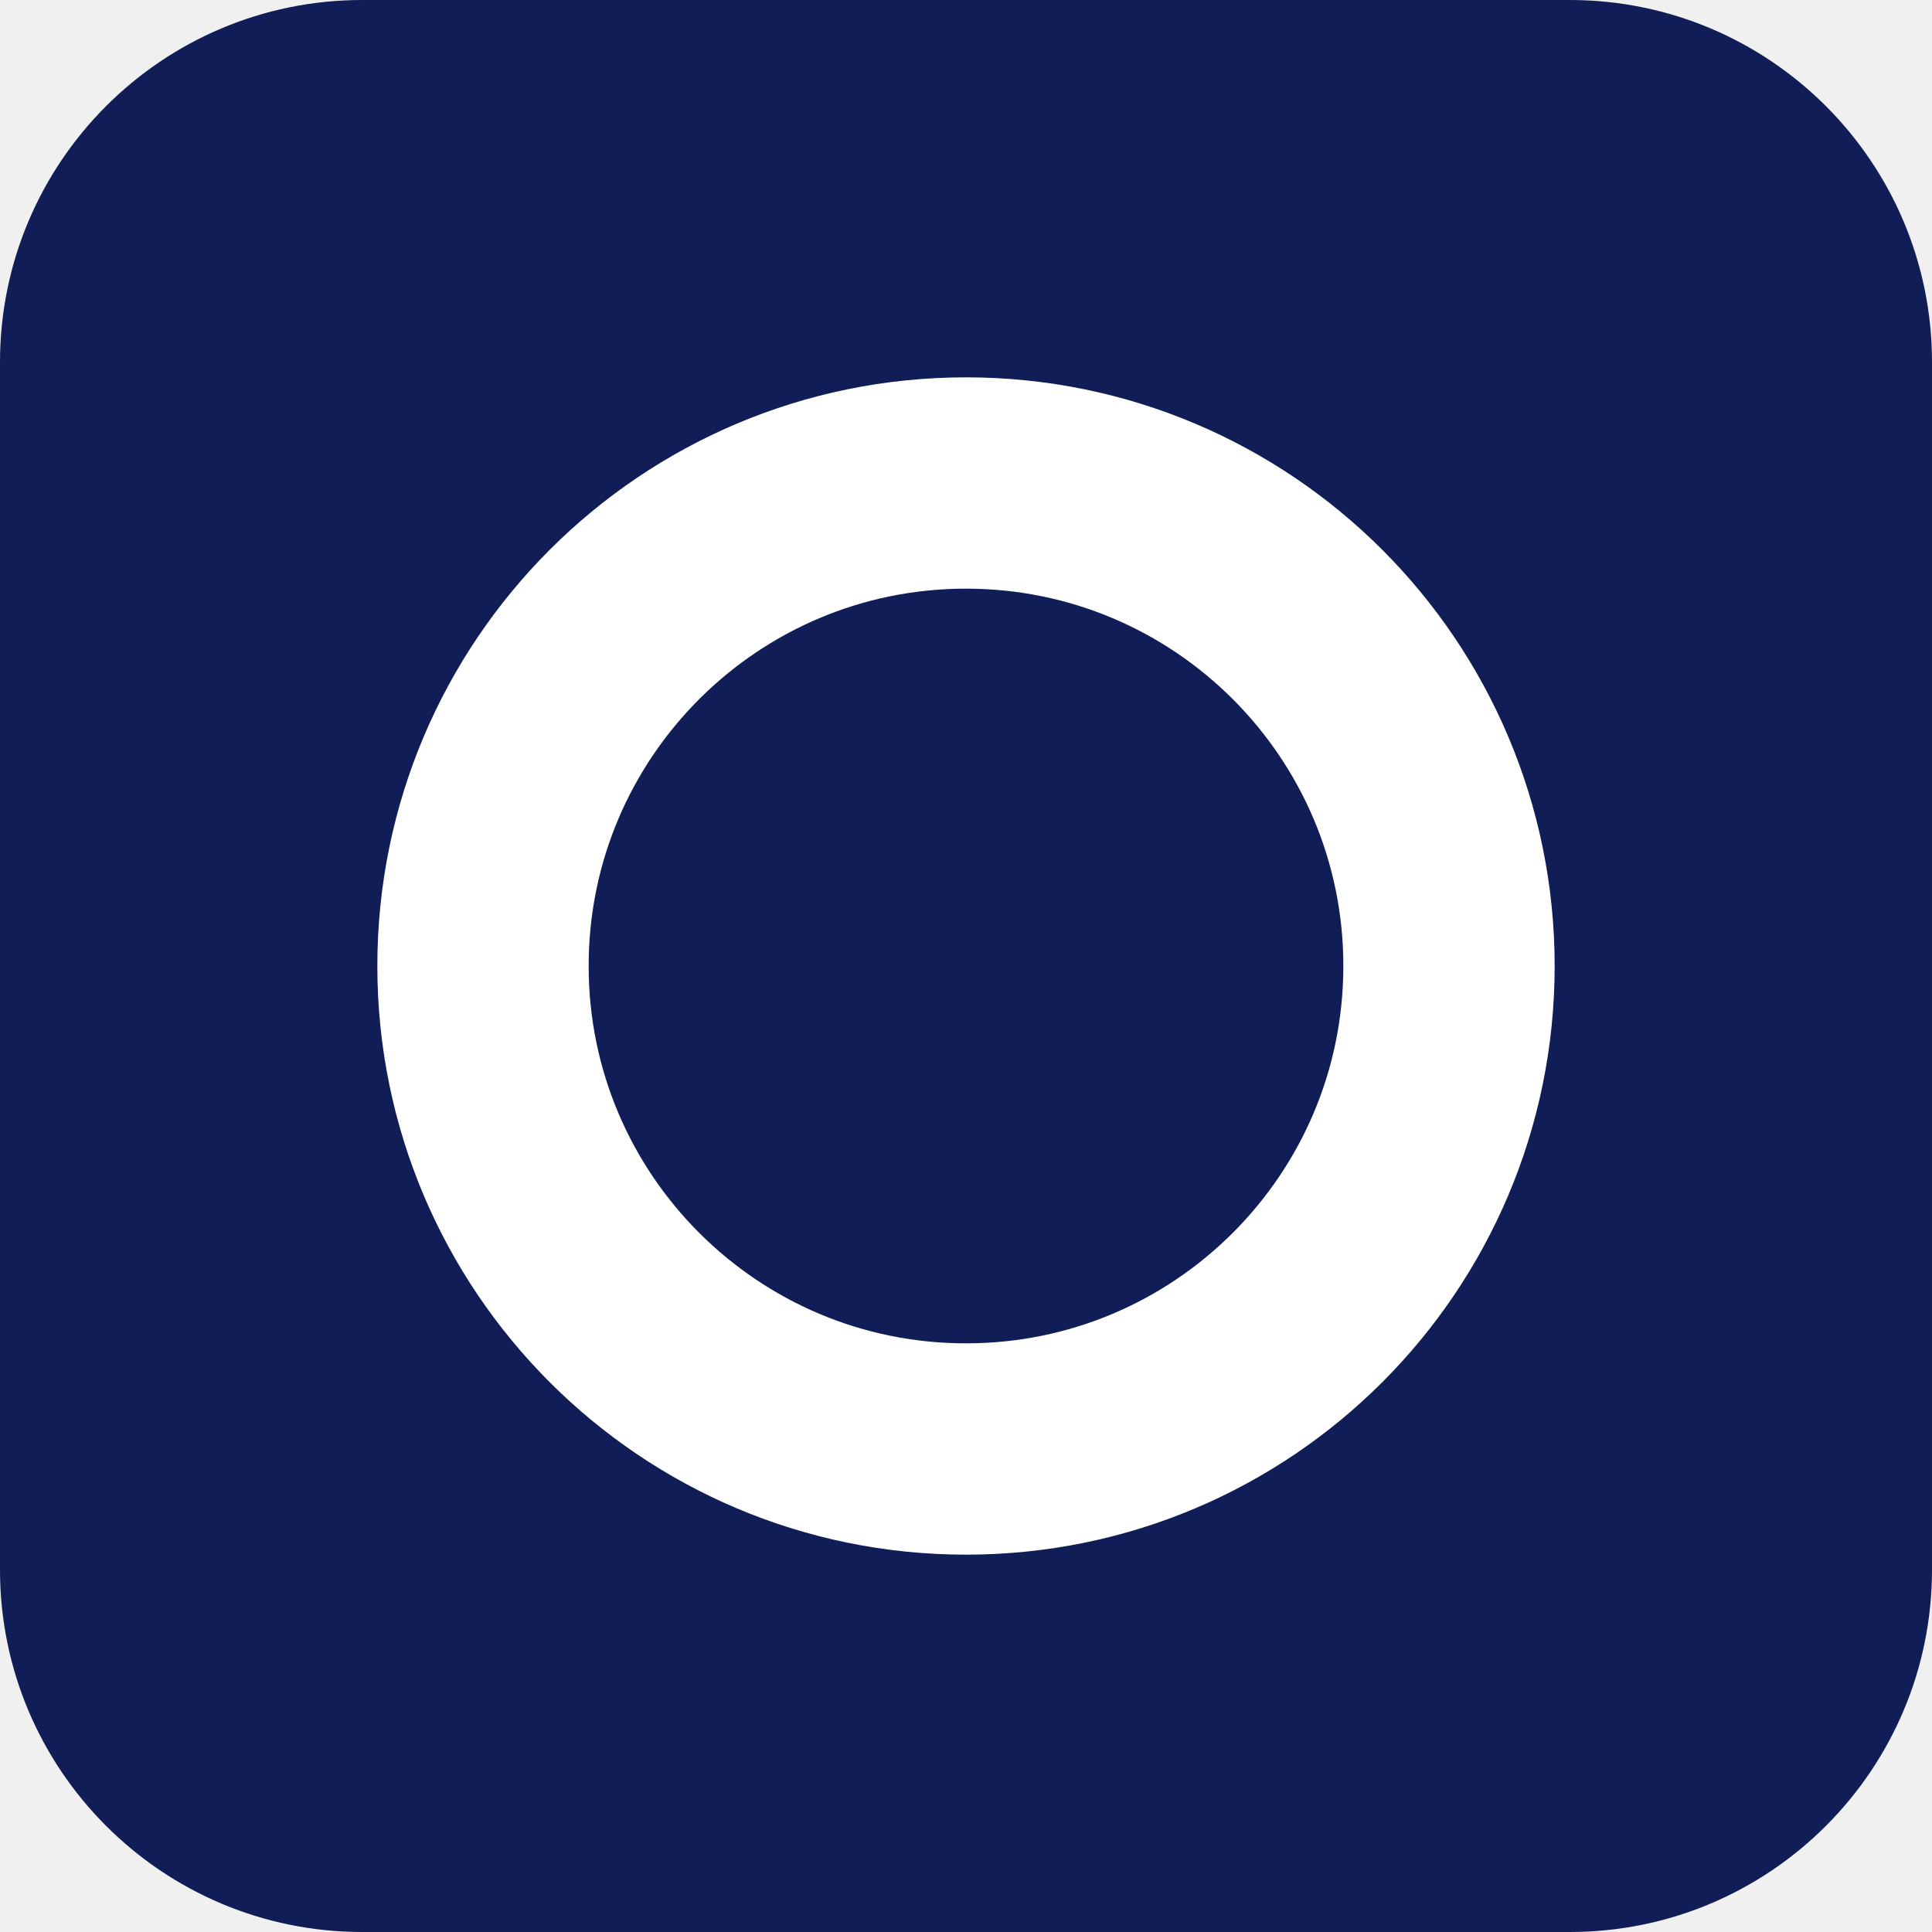
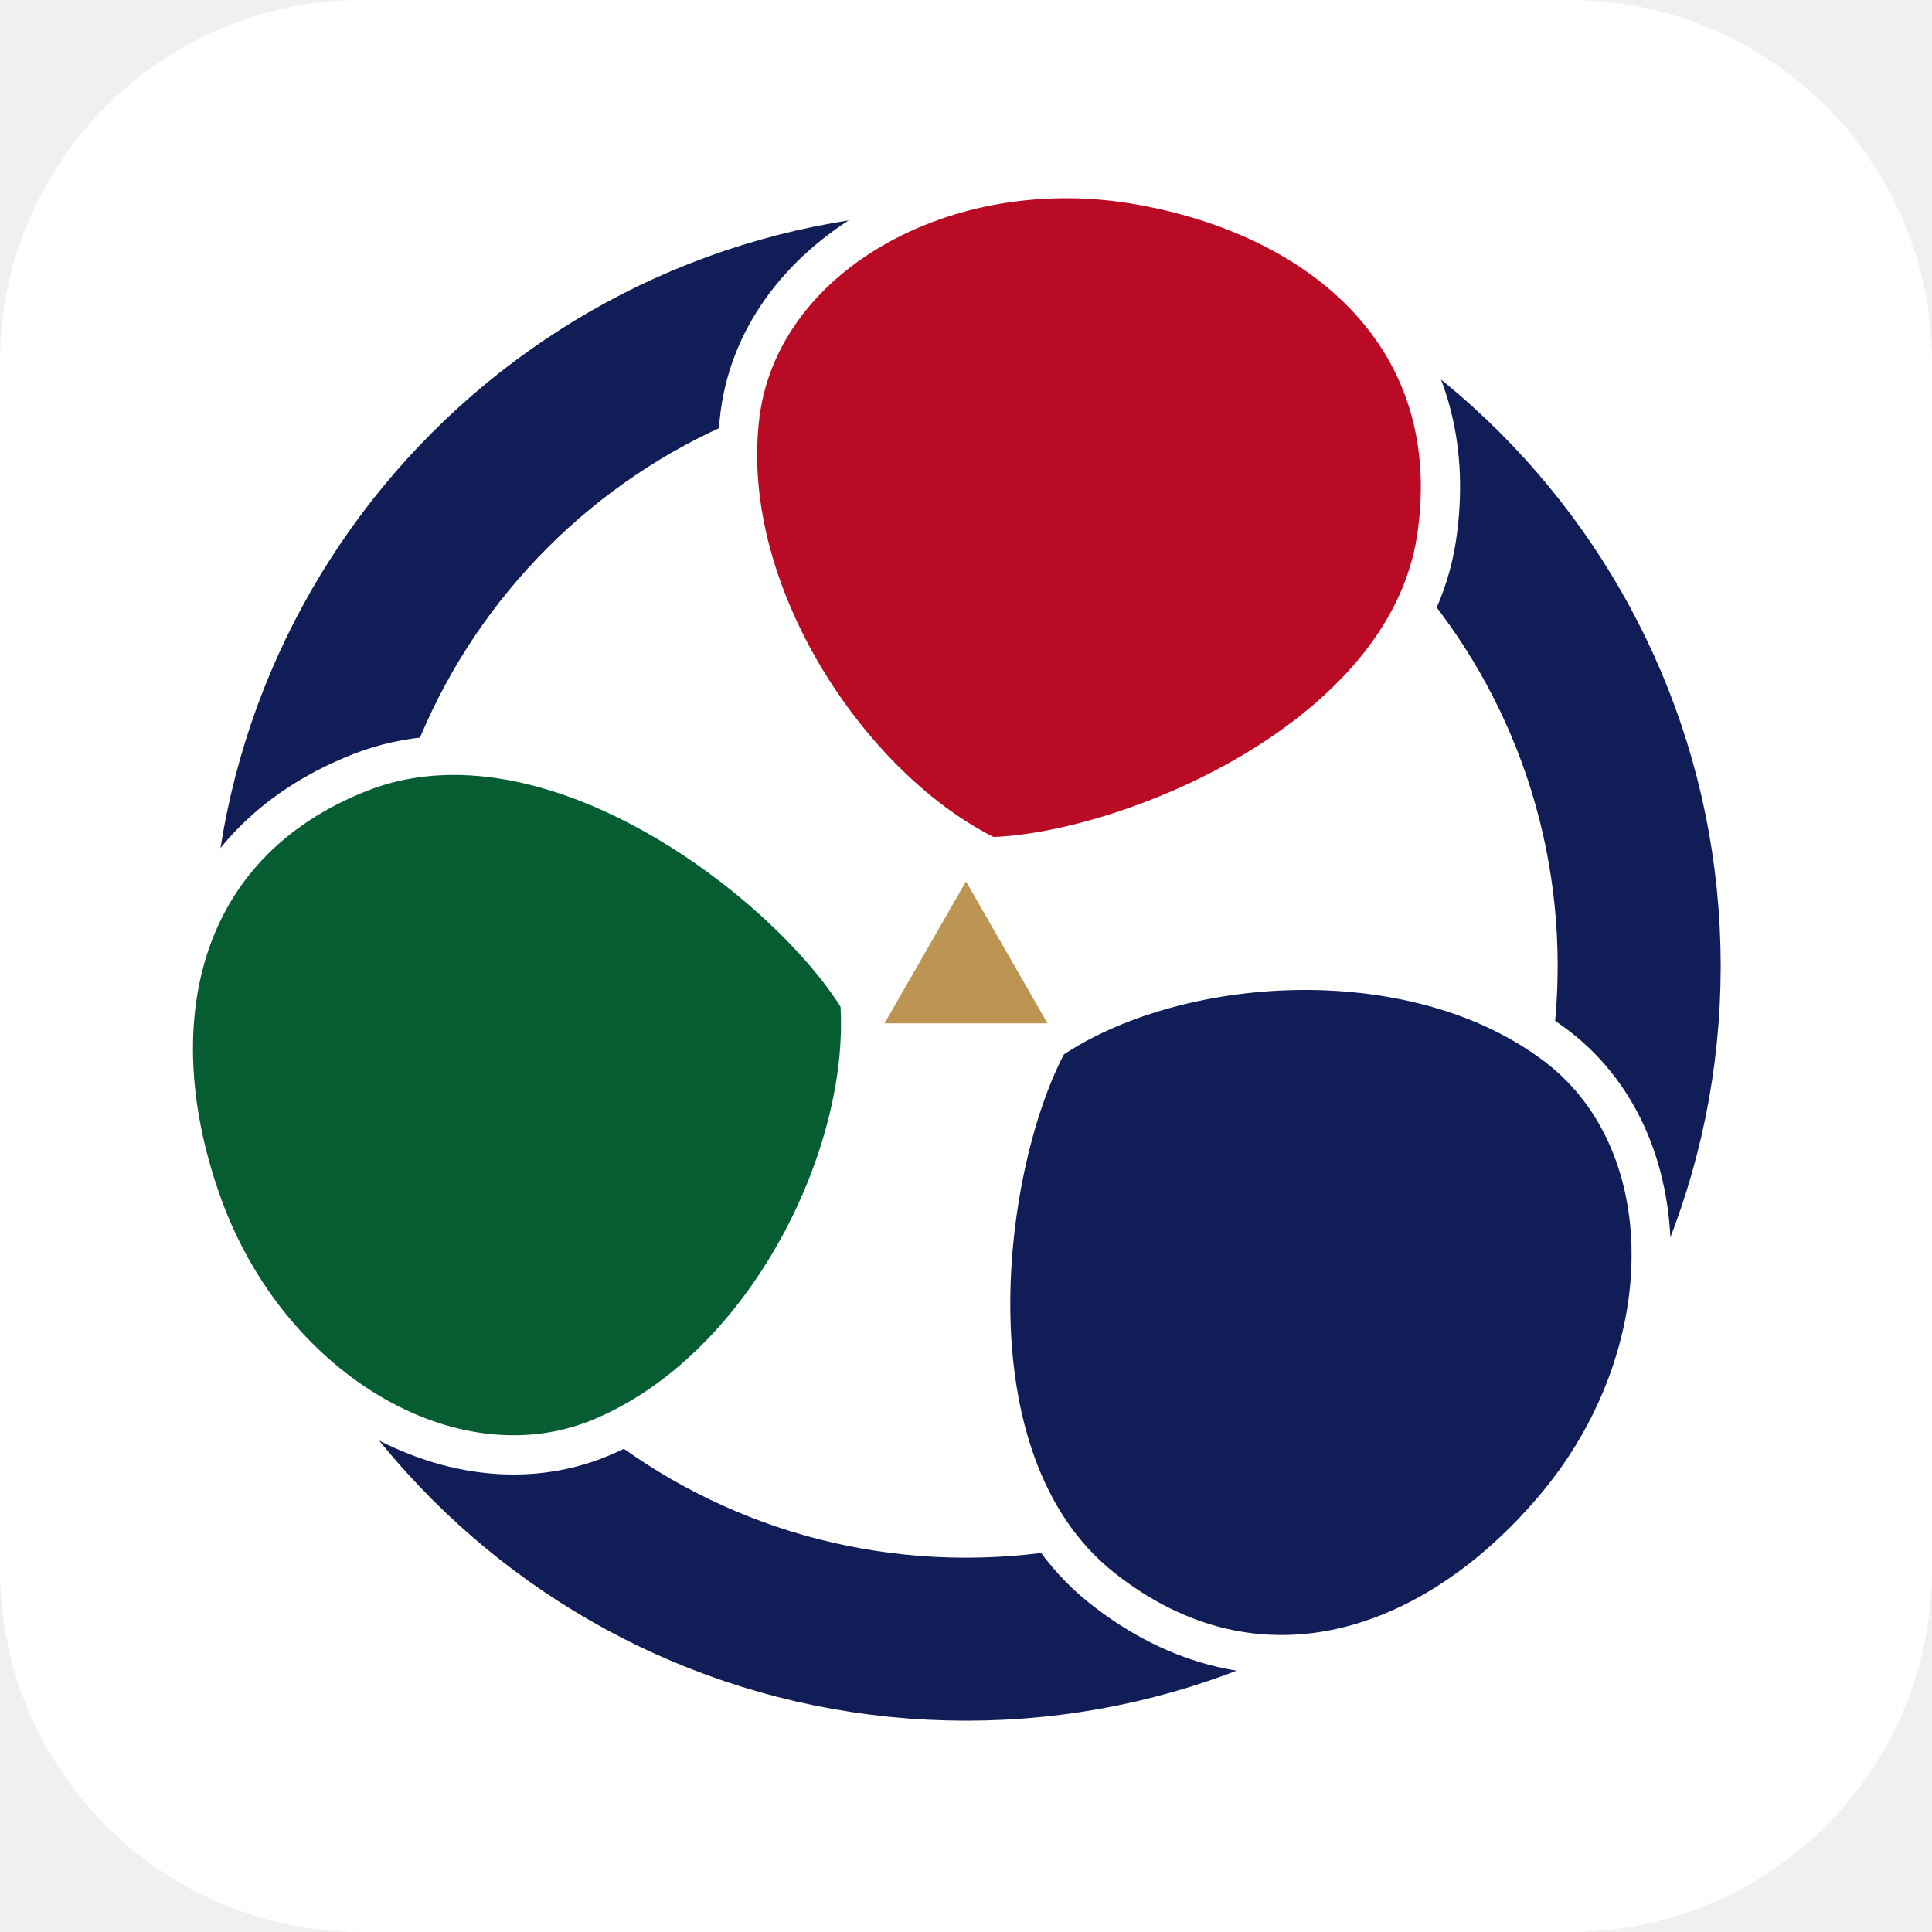
<svg xmlns="http://www.w3.org/2000/svg" viewBox="0 0 32 32">
-   <rect width="32" height="32" rx="6" fill="#101d56" />
-   <circle cx="16" cy="16" r="8" fill="none" stroke="#fff" stroke-width="3.5" />
+   <rect width="32" height="32" rx="6" fill="#ffffff" />
+   <g transform="translate(16 16)">
+     <circle r="11.15" fill="none" stroke="#101d56" stroke-width="2.7" />
+     <g stroke="#ffffff" stroke-width="0.65" stroke-linejoin="round">
+       <path fill="#b90c24" transform="rotate(12)" d="M0-1.85c2.15-.5 6.35-3.3 6.15-6.7-.2-3.3-2.9-4.8-6-4.7-3.3.1-6 2.5-5.7 5.2.3 2.9 3.1 5.6 5.55 6.2z" />
+       <path fill="#101d56" transform="rotate(132)" d="M0-1.85c2.15-.5 6.35-3.3 6.15-6.7-.2-3.3-2.9-4.8-6-4.7-3.3.1-6 2.5-5.7 5.2.3 2.9 3.1 5.6 5.55 6.2z" />
+       <path fill="#075d32" transform="rotate(252)" d="M0-1.85c2.15-.5 6.35-3.3 6.15-6.7-.2-3.3-2.9-4.8-6-4.7-3.3.1-6 2.5-5.7 5.2.3 2.9 3.1 5.6 5.55 6.2z" />
+     </g>
+     <path fill="#bd9553" d="M0-1.4 1.35.95h-2.7z" />
+   </g>
</svg>
